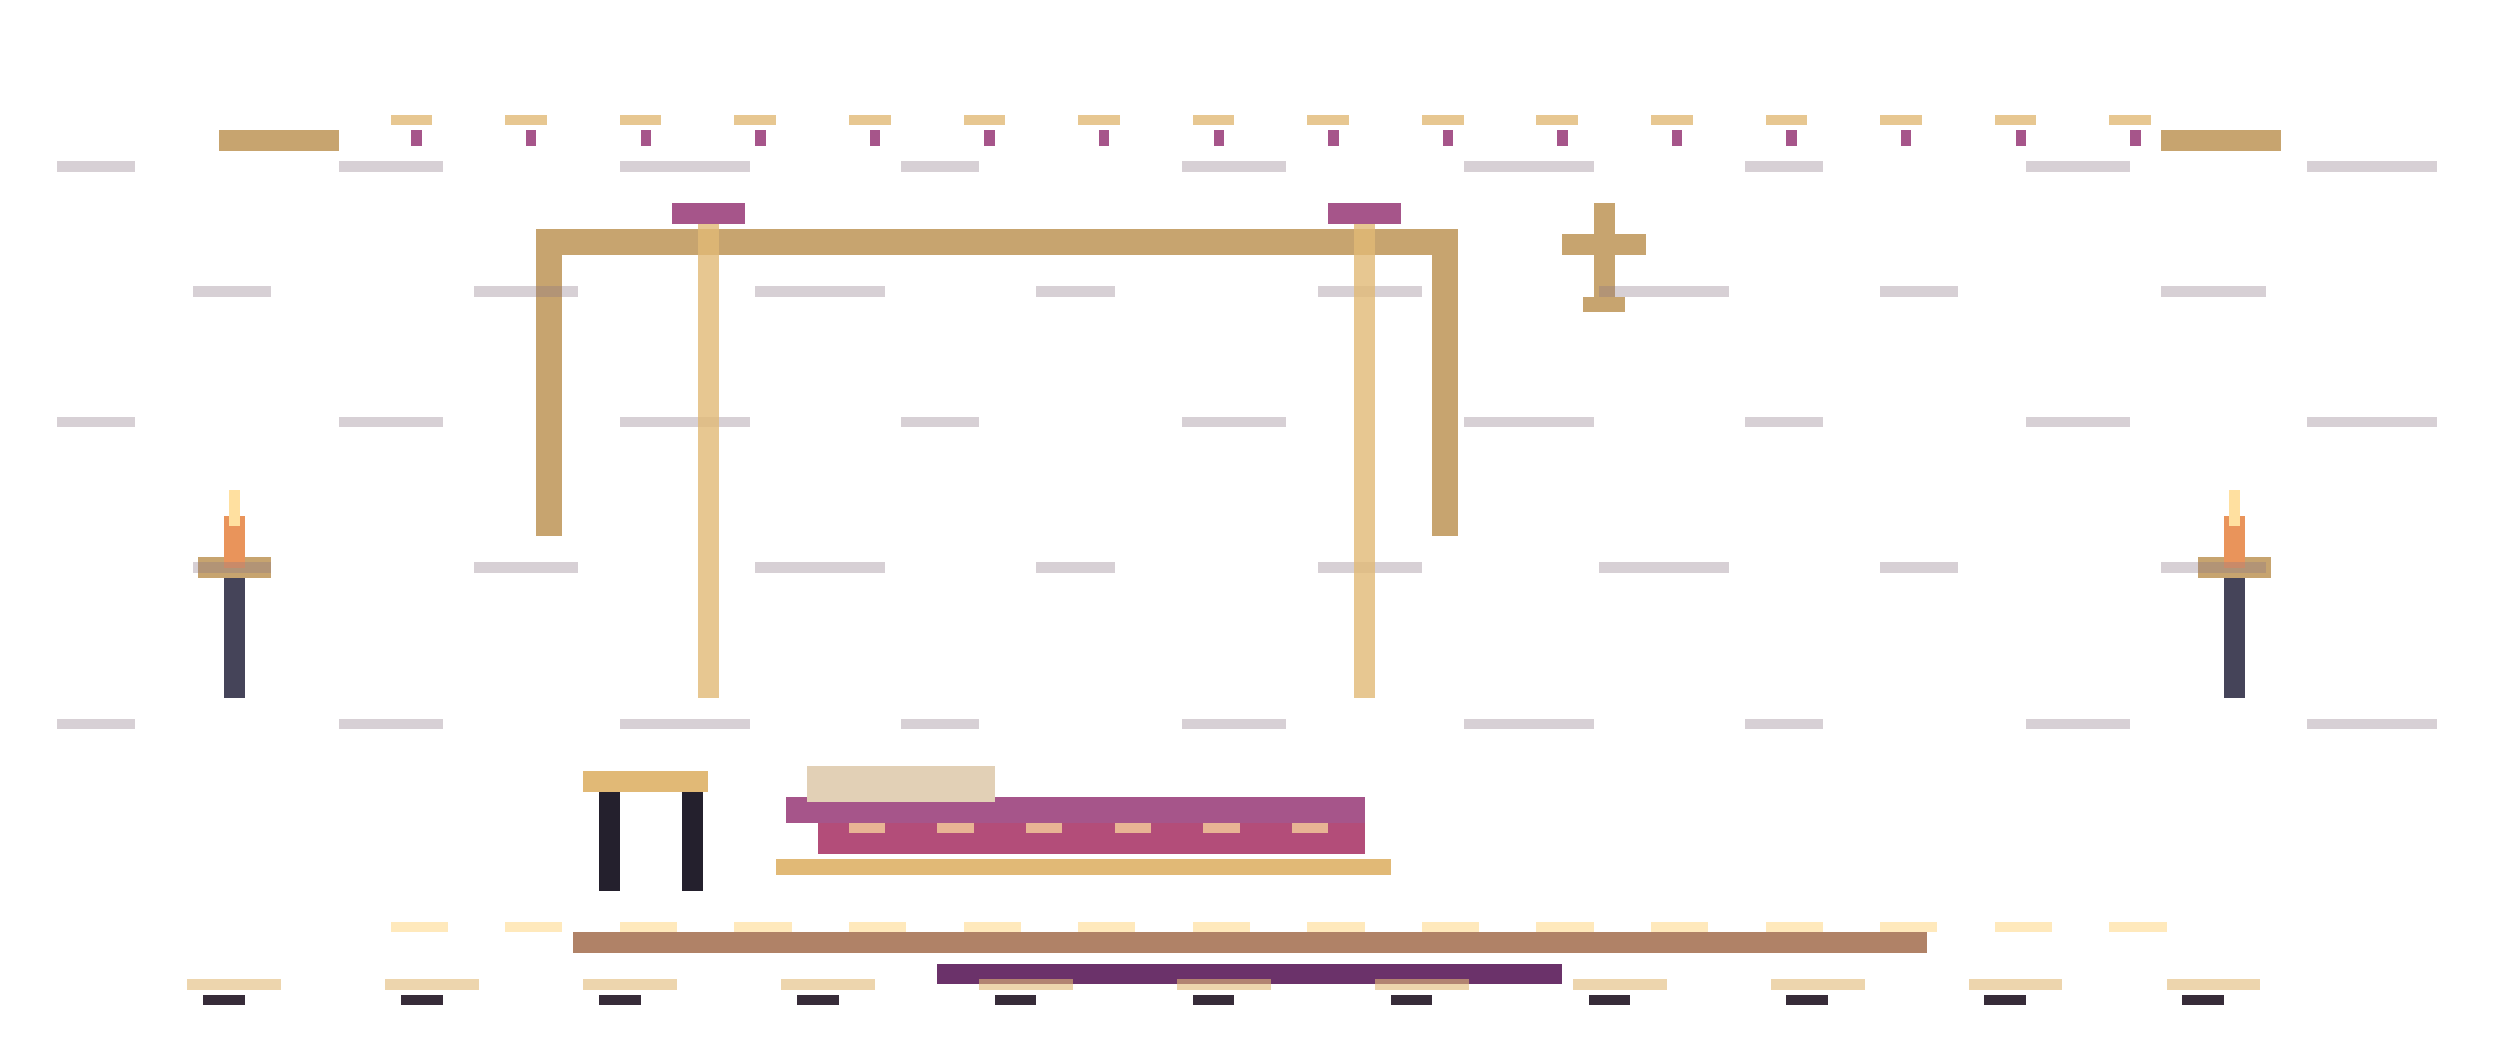
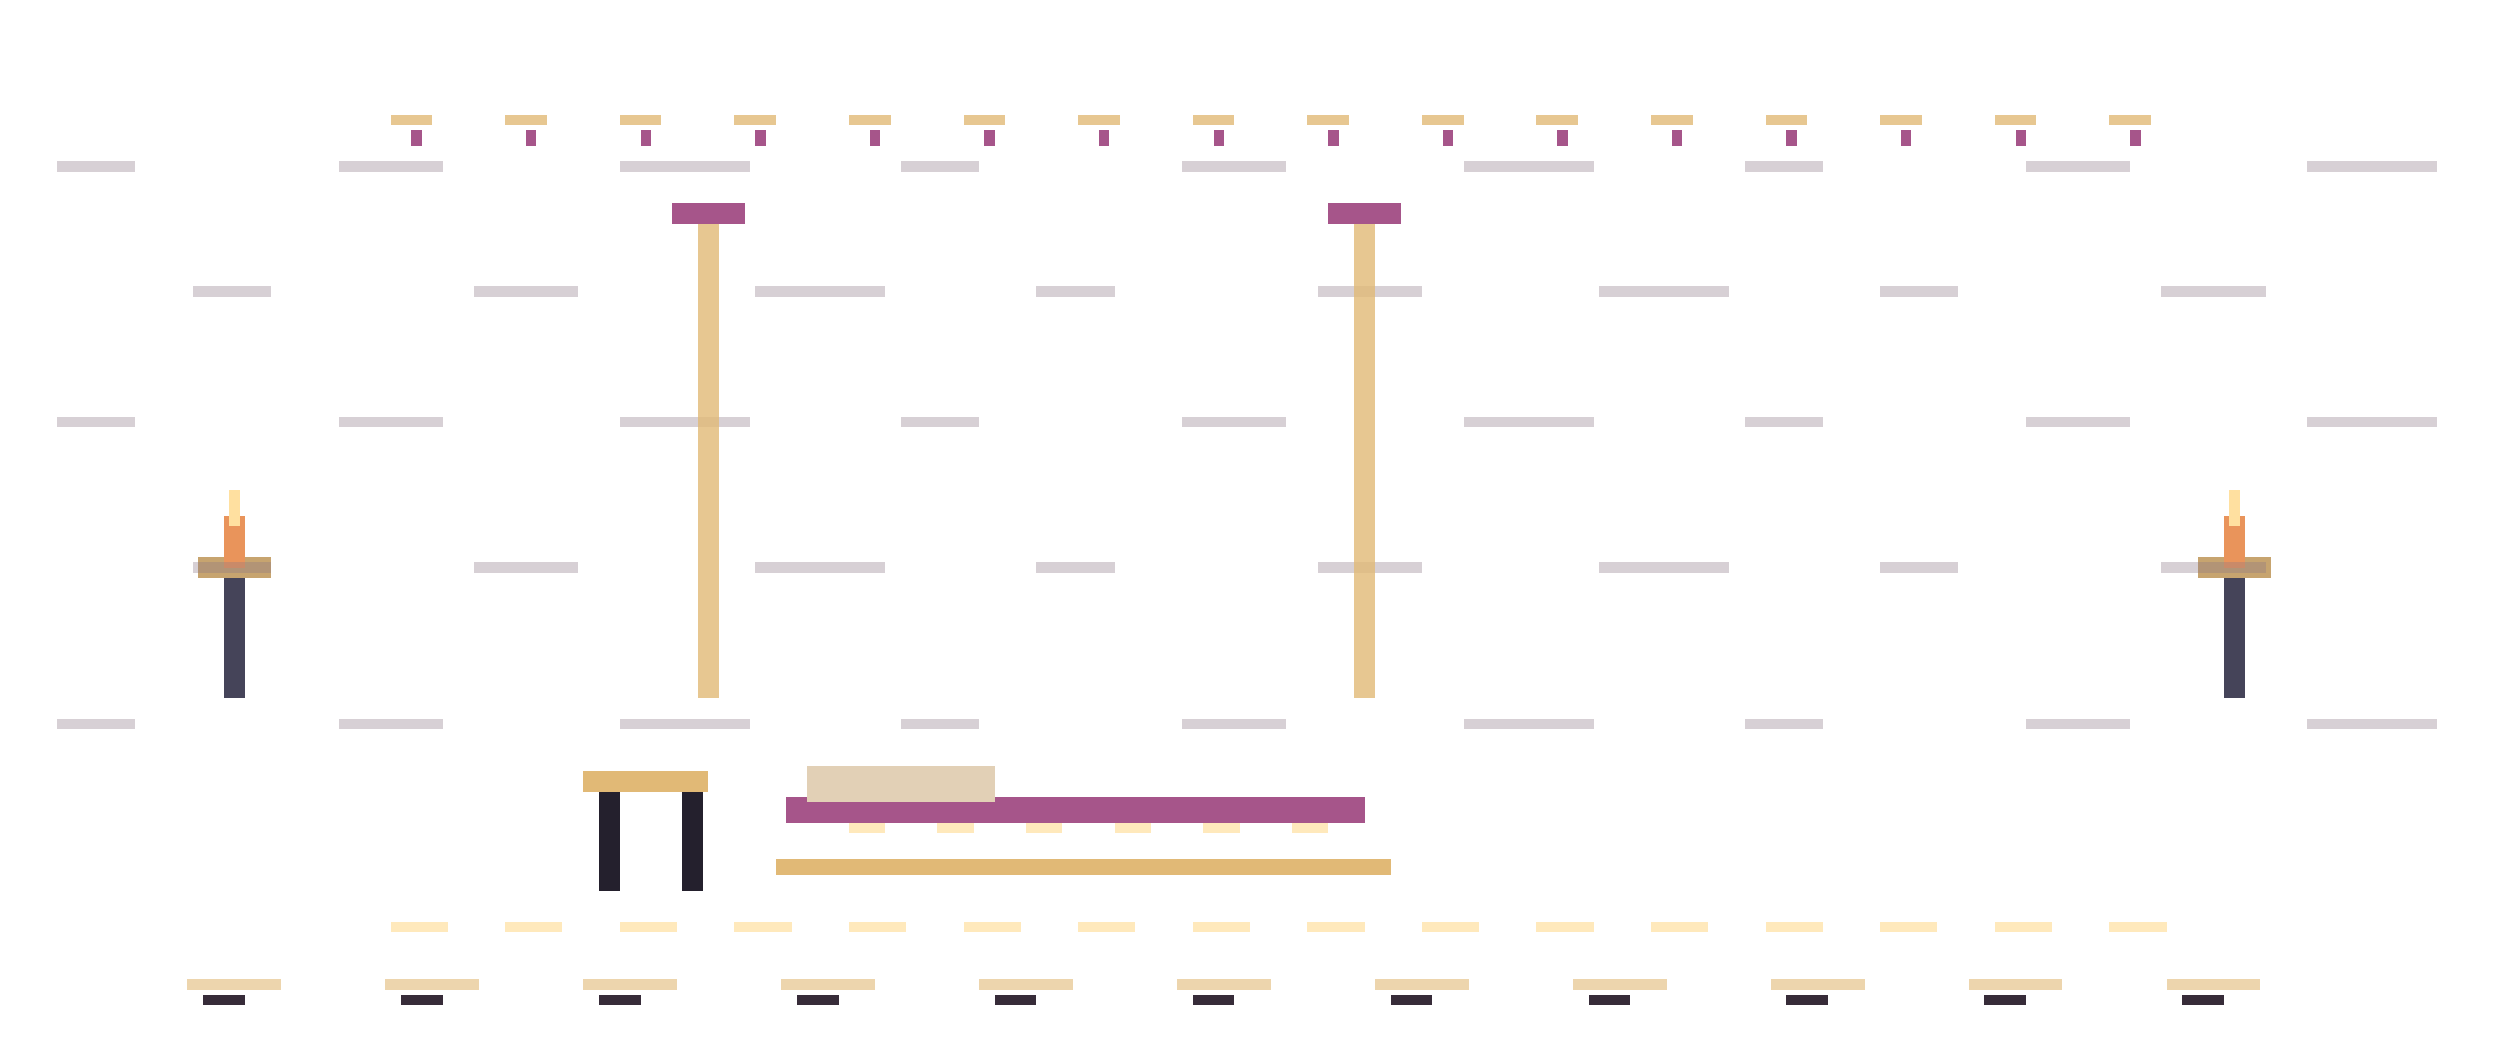
<svg xmlns="http://www.w3.org/2000/svg" viewBox="0 0 480 200" shape-rendering="crispEdges">
-   <path d="M42 25h23v4H42zM415 25h23v4h-23z" fill="#c7a46f" />
-   <rect x="110" y="179" width="260" height="4" fill="#b08267" />
-   <rect x="180" y="185" width="120" height="4" fill="#6b326a" />
-   <path d="M103 44h177v5H103zM103 49h5v54h-5zM275 49h5v54h-5z" fill="#c7a46f" />
-   <rect x="157" y="155" width="105" height="9" fill="#b34d79" />
-   <rect x="306" y="39" width="4" height="18" fill="#c7a46f" />
-   <rect x="300" y="45" width="16" height="4" fill="#c7a46f" />
-   <rect x="304" y="57" width="8" height="3" fill="#c7a46f" />
  <rect x="43" y="107" width="4" height="27" fill="#454459" />
  <rect x="38" y="107" width="14" height="4" fill="#c7a46f" />
  <rect x="43" y="99" width="4" height="10" fill="#e9945b" />
  <rect x="44" y="94" width="2" height="7" fill="#ffe0a0" />
  <rect x="427" y="107" width="4" height="27" fill="#454459" />
  <rect x="422" y="107" width="14" height="4" fill="#c7a46f" />
  <rect x="427" y="99" width="4" height="10" fill="#e9945b" />
  <rect x="428" y="94" width="2" height="7" fill="#ffe0a0" />
  <rect x="11" y="31" width="15" height="2" fill="#8b7583" opacity=".34" />
  <rect x="65" y="31" width="20" height="2" fill="#8b7583" opacity=".34" />
  <rect x="119" y="31" width="25" height="2" fill="#8b7583" opacity=".34" />
  <rect x="173" y="31" width="15" height="2" fill="#8b7583" opacity=".34" />
  <rect x="227" y="31" width="20" height="2" fill="#8b7583" opacity=".34" />
  <rect x="281" y="31" width="25" height="2" fill="#8b7583" opacity=".34" />
  <rect x="335" y="31" width="15" height="2" fill="#8b7583" opacity=".34" />
  <rect x="389" y="31" width="20" height="2" fill="#8b7583" opacity=".34" />
  <rect x="443" y="31" width="25" height="2" fill="#8b7583" opacity=".34" />
  <rect x="37" y="55" width="15" height="2" fill="#8b7583" opacity=".34" />
  <rect x="91" y="55" width="20" height="2" fill="#8b7583" opacity=".34" />
  <rect x="145" y="55" width="25" height="2" fill="#8b7583" opacity=".34" />
  <rect x="199" y="55" width="15" height="2" fill="#8b7583" opacity=".34" />
  <rect x="253" y="55" width="20" height="2" fill="#8b7583" opacity=".34" />
  <rect x="307" y="55" width="25" height="2" fill="#8b7583" opacity=".34" />
  <rect x="361" y="55" width="15" height="2" fill="#8b7583" opacity=".34" />
  <rect x="415" y="55" width="20" height="2" fill="#8b7583" opacity=".34" />
  <rect x="11" y="80" width="15" height="2" fill="#8b7583" opacity=".34" />
  <rect x="65" y="80" width="20" height="2" fill="#8b7583" opacity=".34" />
  <rect x="119" y="80" width="25" height="2" fill="#8b7583" opacity=".34" />
  <rect x="173" y="80" width="15" height="2" fill="#8b7583" opacity=".34" />
  <rect x="227" y="80" width="20" height="2" fill="#8b7583" opacity=".34" />
  <rect x="281" y="80" width="25" height="2" fill="#8b7583" opacity=".34" />
  <rect x="335" y="80" width="15" height="2" fill="#8b7583" opacity=".34" />
  <rect x="389" y="80" width="20" height="2" fill="#8b7583" opacity=".34" />
  <rect x="443" y="80" width="25" height="2" fill="#8b7583" opacity=".34" />
  <rect x="37" y="108" width="15" height="2" fill="#8b7583" opacity=".34" />
  <rect x="91" y="108" width="20" height="2" fill="#8b7583" opacity=".34" />
  <rect x="145" y="108" width="25" height="2" fill="#8b7583" opacity=".34" />
  <rect x="199" y="108" width="15" height="2" fill="#8b7583" opacity=".34" />
  <rect x="253" y="108" width="20" height="2" fill="#8b7583" opacity=".34" />
  <rect x="307" y="108" width="25" height="2" fill="#8b7583" opacity=".34" />
  <rect x="361" y="108" width="15" height="2" fill="#8b7583" opacity=".34" />
  <rect x="415" y="108" width="20" height="2" fill="#8b7583" opacity=".34" />
  <rect x="11" y="138" width="15" height="2" fill="#8b7583" opacity=".34" />
  <rect x="65" y="138" width="20" height="2" fill="#8b7583" opacity=".34" />
  <rect x="119" y="138" width="25" height="2" fill="#8b7583" opacity=".34" />
  <rect x="173" y="138" width="15" height="2" fill="#8b7583" opacity=".34" />
  <rect x="227" y="138" width="20" height="2" fill="#8b7583" opacity=".34" />
  <rect x="281" y="138" width="25" height="2" fill="#8b7583" opacity=".34" />
  <rect x="335" y="138" width="15" height="2" fill="#8b7583" opacity=".34" />
  <rect x="389" y="138" width="20" height="2" fill="#8b7583" opacity=".34" />
  <rect x="443" y="138" width="25" height="2" fill="#8b7583" opacity=".34" />
  <rect x="36" y="188" width="18" height="2" fill="#e1b976" opacity=".6" />
  <rect x="39" y="191" width="8" height="2" fill="#372c39" />
  <rect x="74" y="188" width="18" height="2" fill="#e1b976" opacity=".6" />
  <rect x="77" y="191" width="8" height="2" fill="#372c39" />
  <rect x="112" y="188" width="18" height="2" fill="#e1b976" opacity=".6" />
  <rect x="115" y="191" width="8" height="2" fill="#372c39" />
  <rect x="150" y="188" width="18" height="2" fill="#e1b976" opacity=".6" />
  <rect x="153" y="191" width="8" height="2" fill="#372c39" />
  <rect x="188" y="188" width="18" height="2" fill="#e1b976" opacity=".6" />
  <rect x="191" y="191" width="8" height="2" fill="#372c39" />
  <rect x="226" y="188" width="18" height="2" fill="#e1b976" opacity=".6" />
  <rect x="229" y="191" width="8" height="2" fill="#372c39" />
  <rect x="264" y="188" width="18" height="2" fill="#e1b976" opacity=".6" />
  <rect x="267" y="191" width="8" height="2" fill="#372c39" />
  <rect x="302" y="188" width="18" height="2" fill="#e1b976" opacity=".6" />
  <rect x="305" y="191" width="8" height="2" fill="#372c39" />
  <rect x="340" y="188" width="18" height="2" fill="#e1b976" opacity=".6" />
  <rect x="343" y="191" width="8" height="2" fill="#372c39" />
  <rect x="378" y="188" width="18" height="2" fill="#e1b976" opacity=".6" />
  <rect x="381" y="191" width="8" height="2" fill="#372c39" />
  <rect x="416" y="188" width="18" height="2" fill="#e1b976" opacity=".6" />
  <rect x="419" y="191" width="8" height="2" fill="#372c39" />
  <rect x="151" y="153" width="111" height="5" fill="#a6558a" />
  <rect x="155" y="147" width="36" height="7" fill="#e2d0b6" />
  <rect x="149" y="165" width="118" height="3" fill="#e1b976" />
  <rect x="112" y="148" width="24" height="4" fill="#e1b976" />
  <rect x="115" y="152" width="4" height="19" fill="#24202d" />
  <rect x="131" y="152" width="4" height="19" fill="#24202d" />
  <rect x="134" y="43" width="4" height="91" fill="#e1b976" opacity=".8" />
  <rect x="129" y="39" width="14" height="4" fill="#a6558a" />
  <rect x="260" y="43" width="4" height="91" fill="#e1b976" opacity=".8" />
  <rect x="255" y="39" width="14" height="4" fill="#a6558a" />
  <rect x="163" y="158" width="7" height="2" fill="#ffe0a0" opacity=".7" />
  <rect x="180" y="158" width="7" height="2" fill="#ffe0a0" opacity=".7" />
  <rect x="197" y="158" width="7" height="2" fill="#ffe0a0" opacity=".7" />
  <rect x="214" y="158" width="7" height="2" fill="#ffe0a0" opacity=".7" />
  <rect x="231" y="158" width="7" height="2" fill="#ffe0a0" opacity=".7" />
  <rect x="248" y="158" width="7" height="2" fill="#ffe0a0" opacity=".7" />
  <rect x="75" y="22" width="8" height="2" fill="#e1b976" opacity=".8" />
  <rect x="79" y="25" width="2" height="3" fill="#a6558a" />
  <rect x="75" y="177" width="11" height="2" fill="#ffe0a0" opacity=".7" />
  <rect x="97" y="22" width="8" height="2" fill="#e1b976" opacity=".8" />
  <rect x="101" y="25" width="2" height="3" fill="#a6558a" />
  <rect x="97" y="177" width="11" height="2" fill="#ffe0a0" opacity=".7" />
  <rect x="119" y="22" width="8" height="2" fill="#e1b976" opacity=".8" />
  <rect x="123" y="25" width="2" height="3" fill="#a6558a" />
  <rect x="119" y="177" width="11" height="2" fill="#ffe0a0" opacity=".7" />
  <rect x="141" y="22" width="8" height="2" fill="#e1b976" opacity=".8" />
  <rect x="145" y="25" width="2" height="3" fill="#a6558a" />
  <rect x="141" y="177" width="11" height="2" fill="#ffe0a0" opacity=".7" />
  <rect x="163" y="22" width="8" height="2" fill="#e1b976" opacity=".8" />
  <rect x="167" y="25" width="2" height="3" fill="#a6558a" />
  <rect x="163" y="177" width="11" height="2" fill="#ffe0a0" opacity=".7" />
  <rect x="185" y="22" width="8" height="2" fill="#e1b976" opacity=".8" />
  <rect x="189" y="25" width="2" height="3" fill="#a6558a" />
  <rect x="185" y="177" width="11" height="2" fill="#ffe0a0" opacity=".7" />
  <rect x="207" y="22" width="8" height="2" fill="#e1b976" opacity=".8" />
  <rect x="211" y="25" width="2" height="3" fill="#a6558a" />
  <rect x="207" y="177" width="11" height="2" fill="#ffe0a0" opacity=".7" />
  <rect x="229" y="22" width="8" height="2" fill="#e1b976" opacity=".8" />
  <rect x="233" y="25" width="2" height="3" fill="#a6558a" />
  <rect x="229" y="177" width="11" height="2" fill="#ffe0a0" opacity=".7" />
  <rect x="251" y="22" width="8" height="2" fill="#e1b976" opacity=".8" />
  <rect x="255" y="25" width="2" height="3" fill="#a6558a" />
  <rect x="251" y="177" width="11" height="2" fill="#ffe0a0" opacity=".7" />
  <rect x="273" y="22" width="8" height="2" fill="#e1b976" opacity=".8" />
  <rect x="277" y="25" width="2" height="3" fill="#a6558a" />
  <rect x="273" y="177" width="11" height="2" fill="#ffe0a0" opacity=".7" />
  <rect x="295" y="22" width="8" height="2" fill="#e1b976" opacity=".8" />
  <rect x="299" y="25" width="2" height="3" fill="#a6558a" />
  <rect x="295" y="177" width="11" height="2" fill="#ffe0a0" opacity=".7" />
  <rect x="317" y="22" width="8" height="2" fill="#e1b976" opacity=".8" />
  <rect x="321" y="25" width="2" height="3" fill="#a6558a" />
  <rect x="317" y="177" width="11" height="2" fill="#ffe0a0" opacity=".7" />
  <rect x="339" y="22" width="8" height="2" fill="#e1b976" opacity=".8" />
  <rect x="343" y="25" width="2" height="3" fill="#a6558a" />
  <rect x="339" y="177" width="11" height="2" fill="#ffe0a0" opacity=".7" />
  <rect x="361" y="22" width="8" height="2" fill="#e1b976" opacity=".8" />
  <rect x="365" y="25" width="2" height="3" fill="#a6558a" />
  <rect x="361" y="177" width="11" height="2" fill="#ffe0a0" opacity=".7" />
  <rect x="383" y="22" width="8" height="2" fill="#e1b976" opacity=".8" />
  <rect x="387" y="25" width="2" height="3" fill="#a6558a" />
  <rect x="383" y="177" width="11" height="2" fill="#ffe0a0" opacity=".7" />
  <rect x="405" y="22" width="8" height="2" fill="#e1b976" opacity=".8" />
  <rect x="409" y="25" width="2" height="3" fill="#a6558a" />
  <rect x="405" y="177" width="11" height="2" fill="#ffe0a0" opacity=".7" />
</svg>
